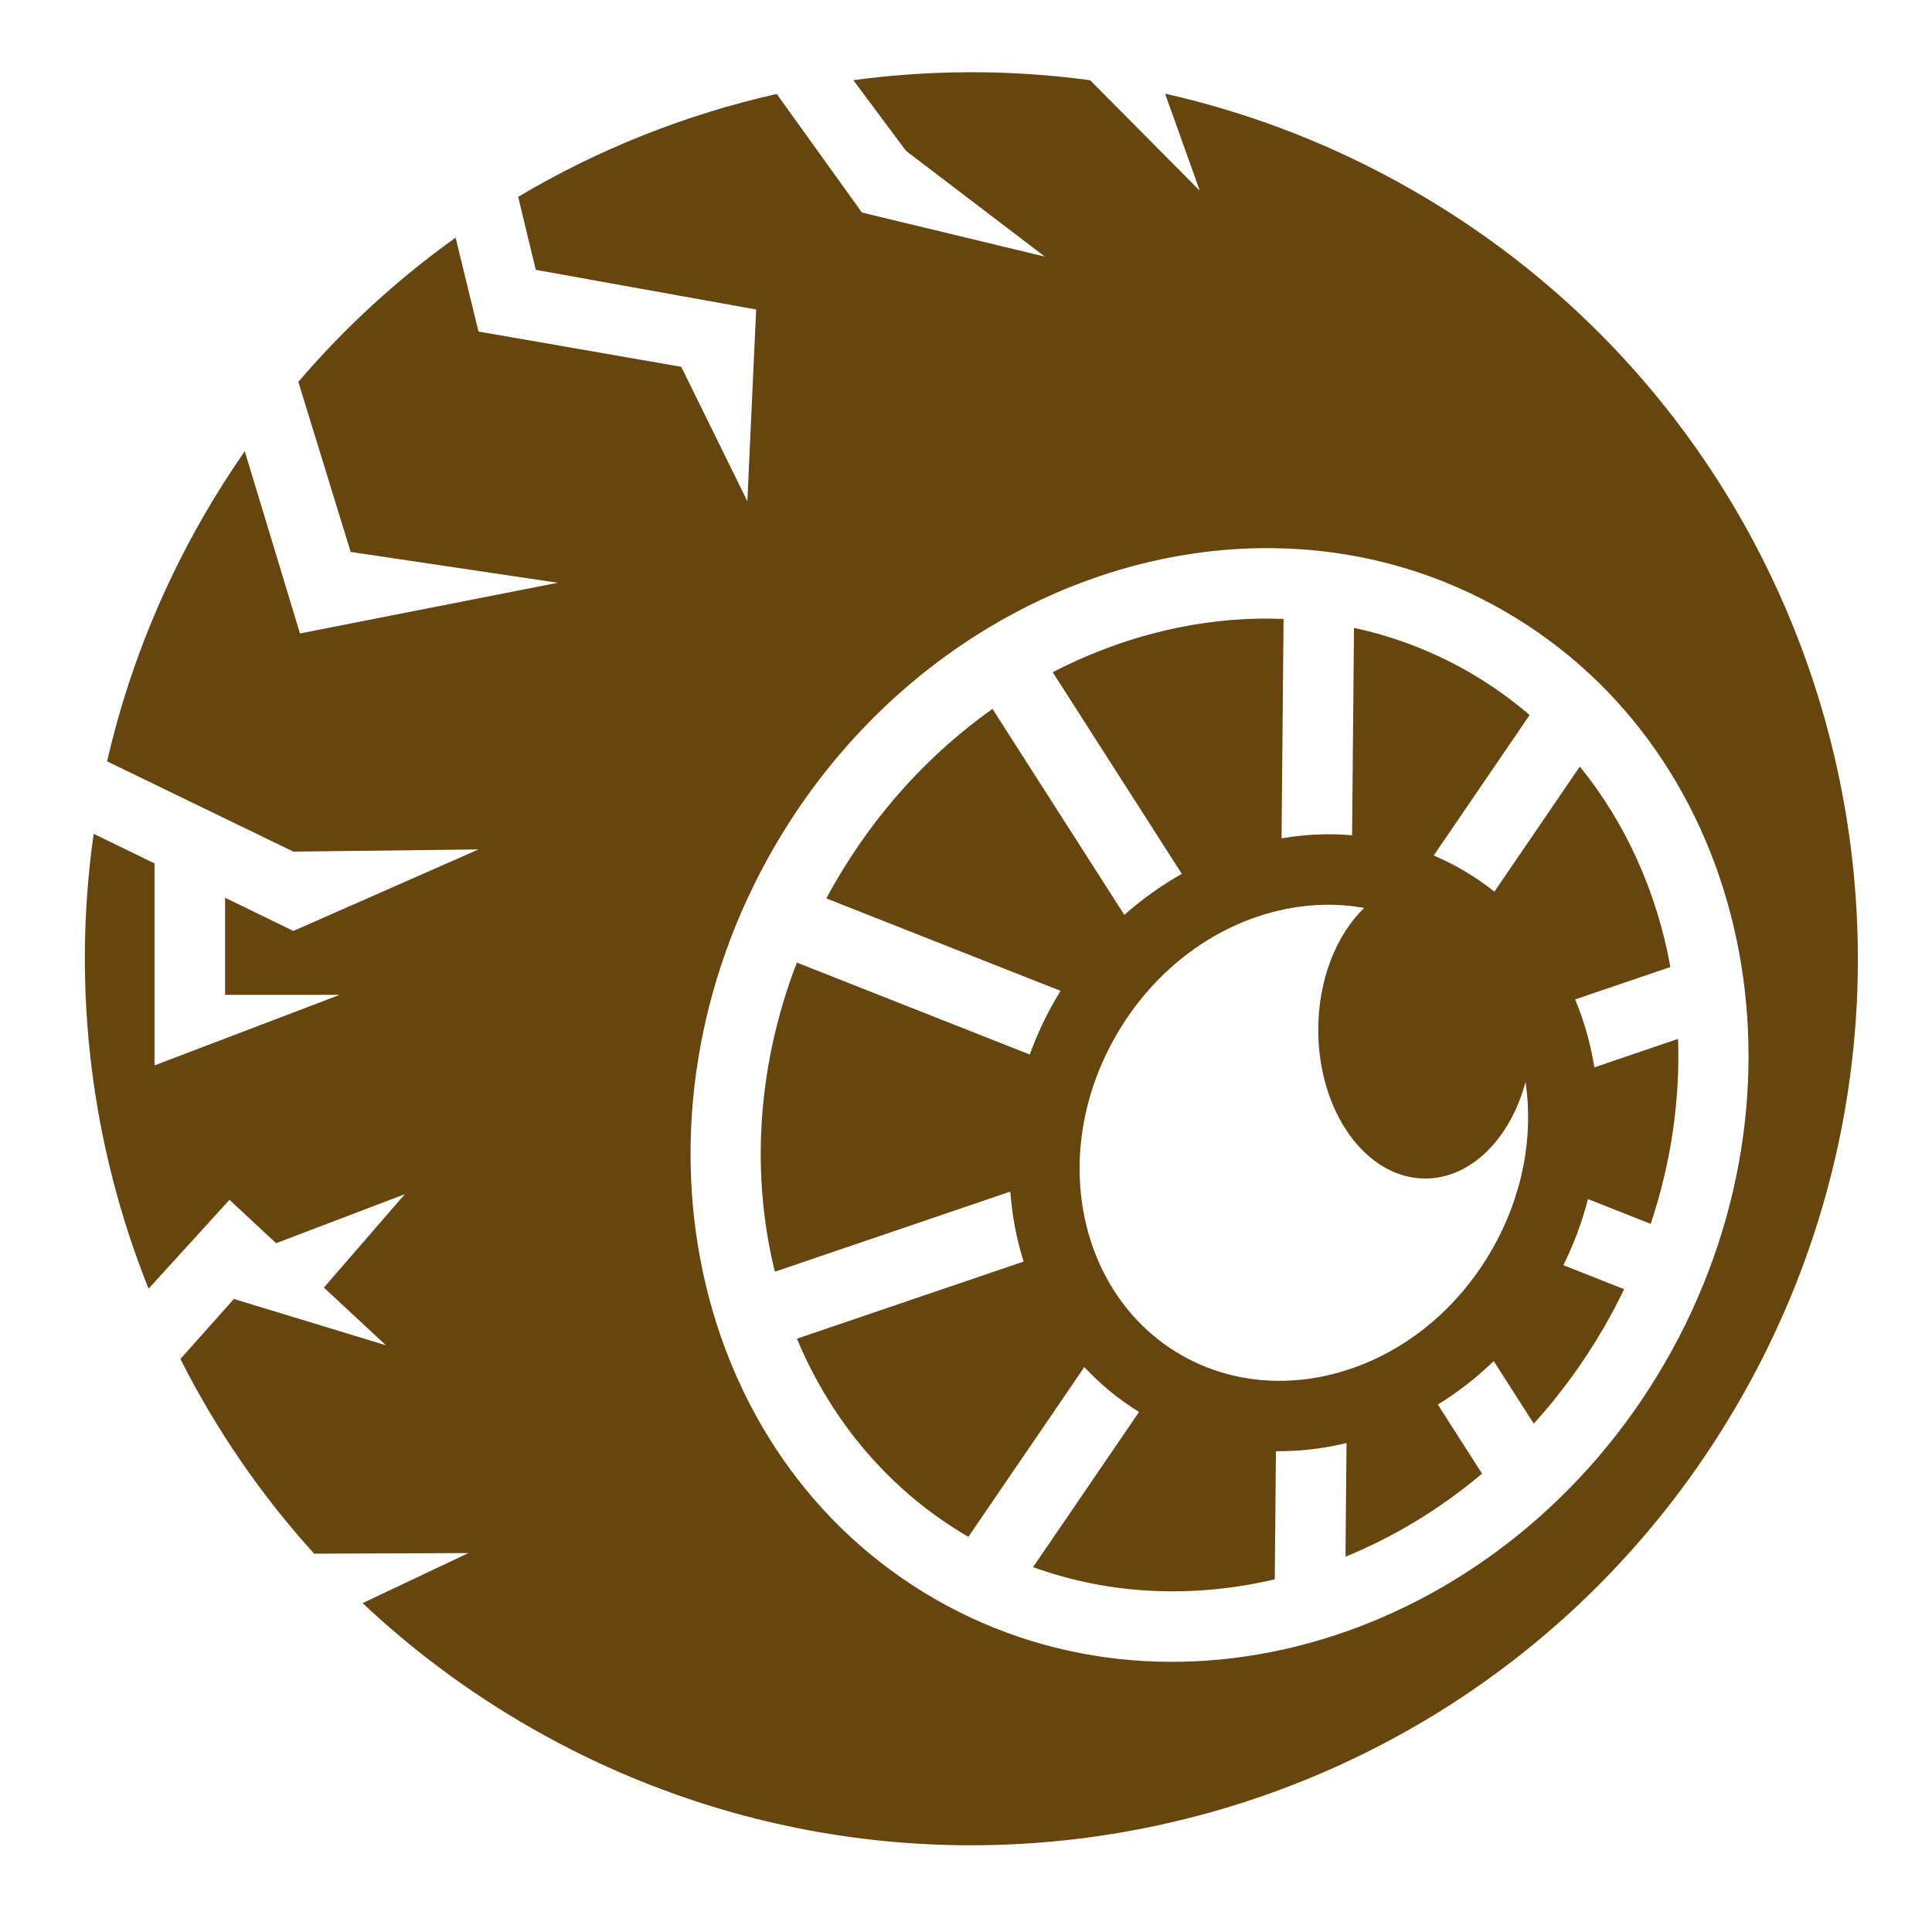
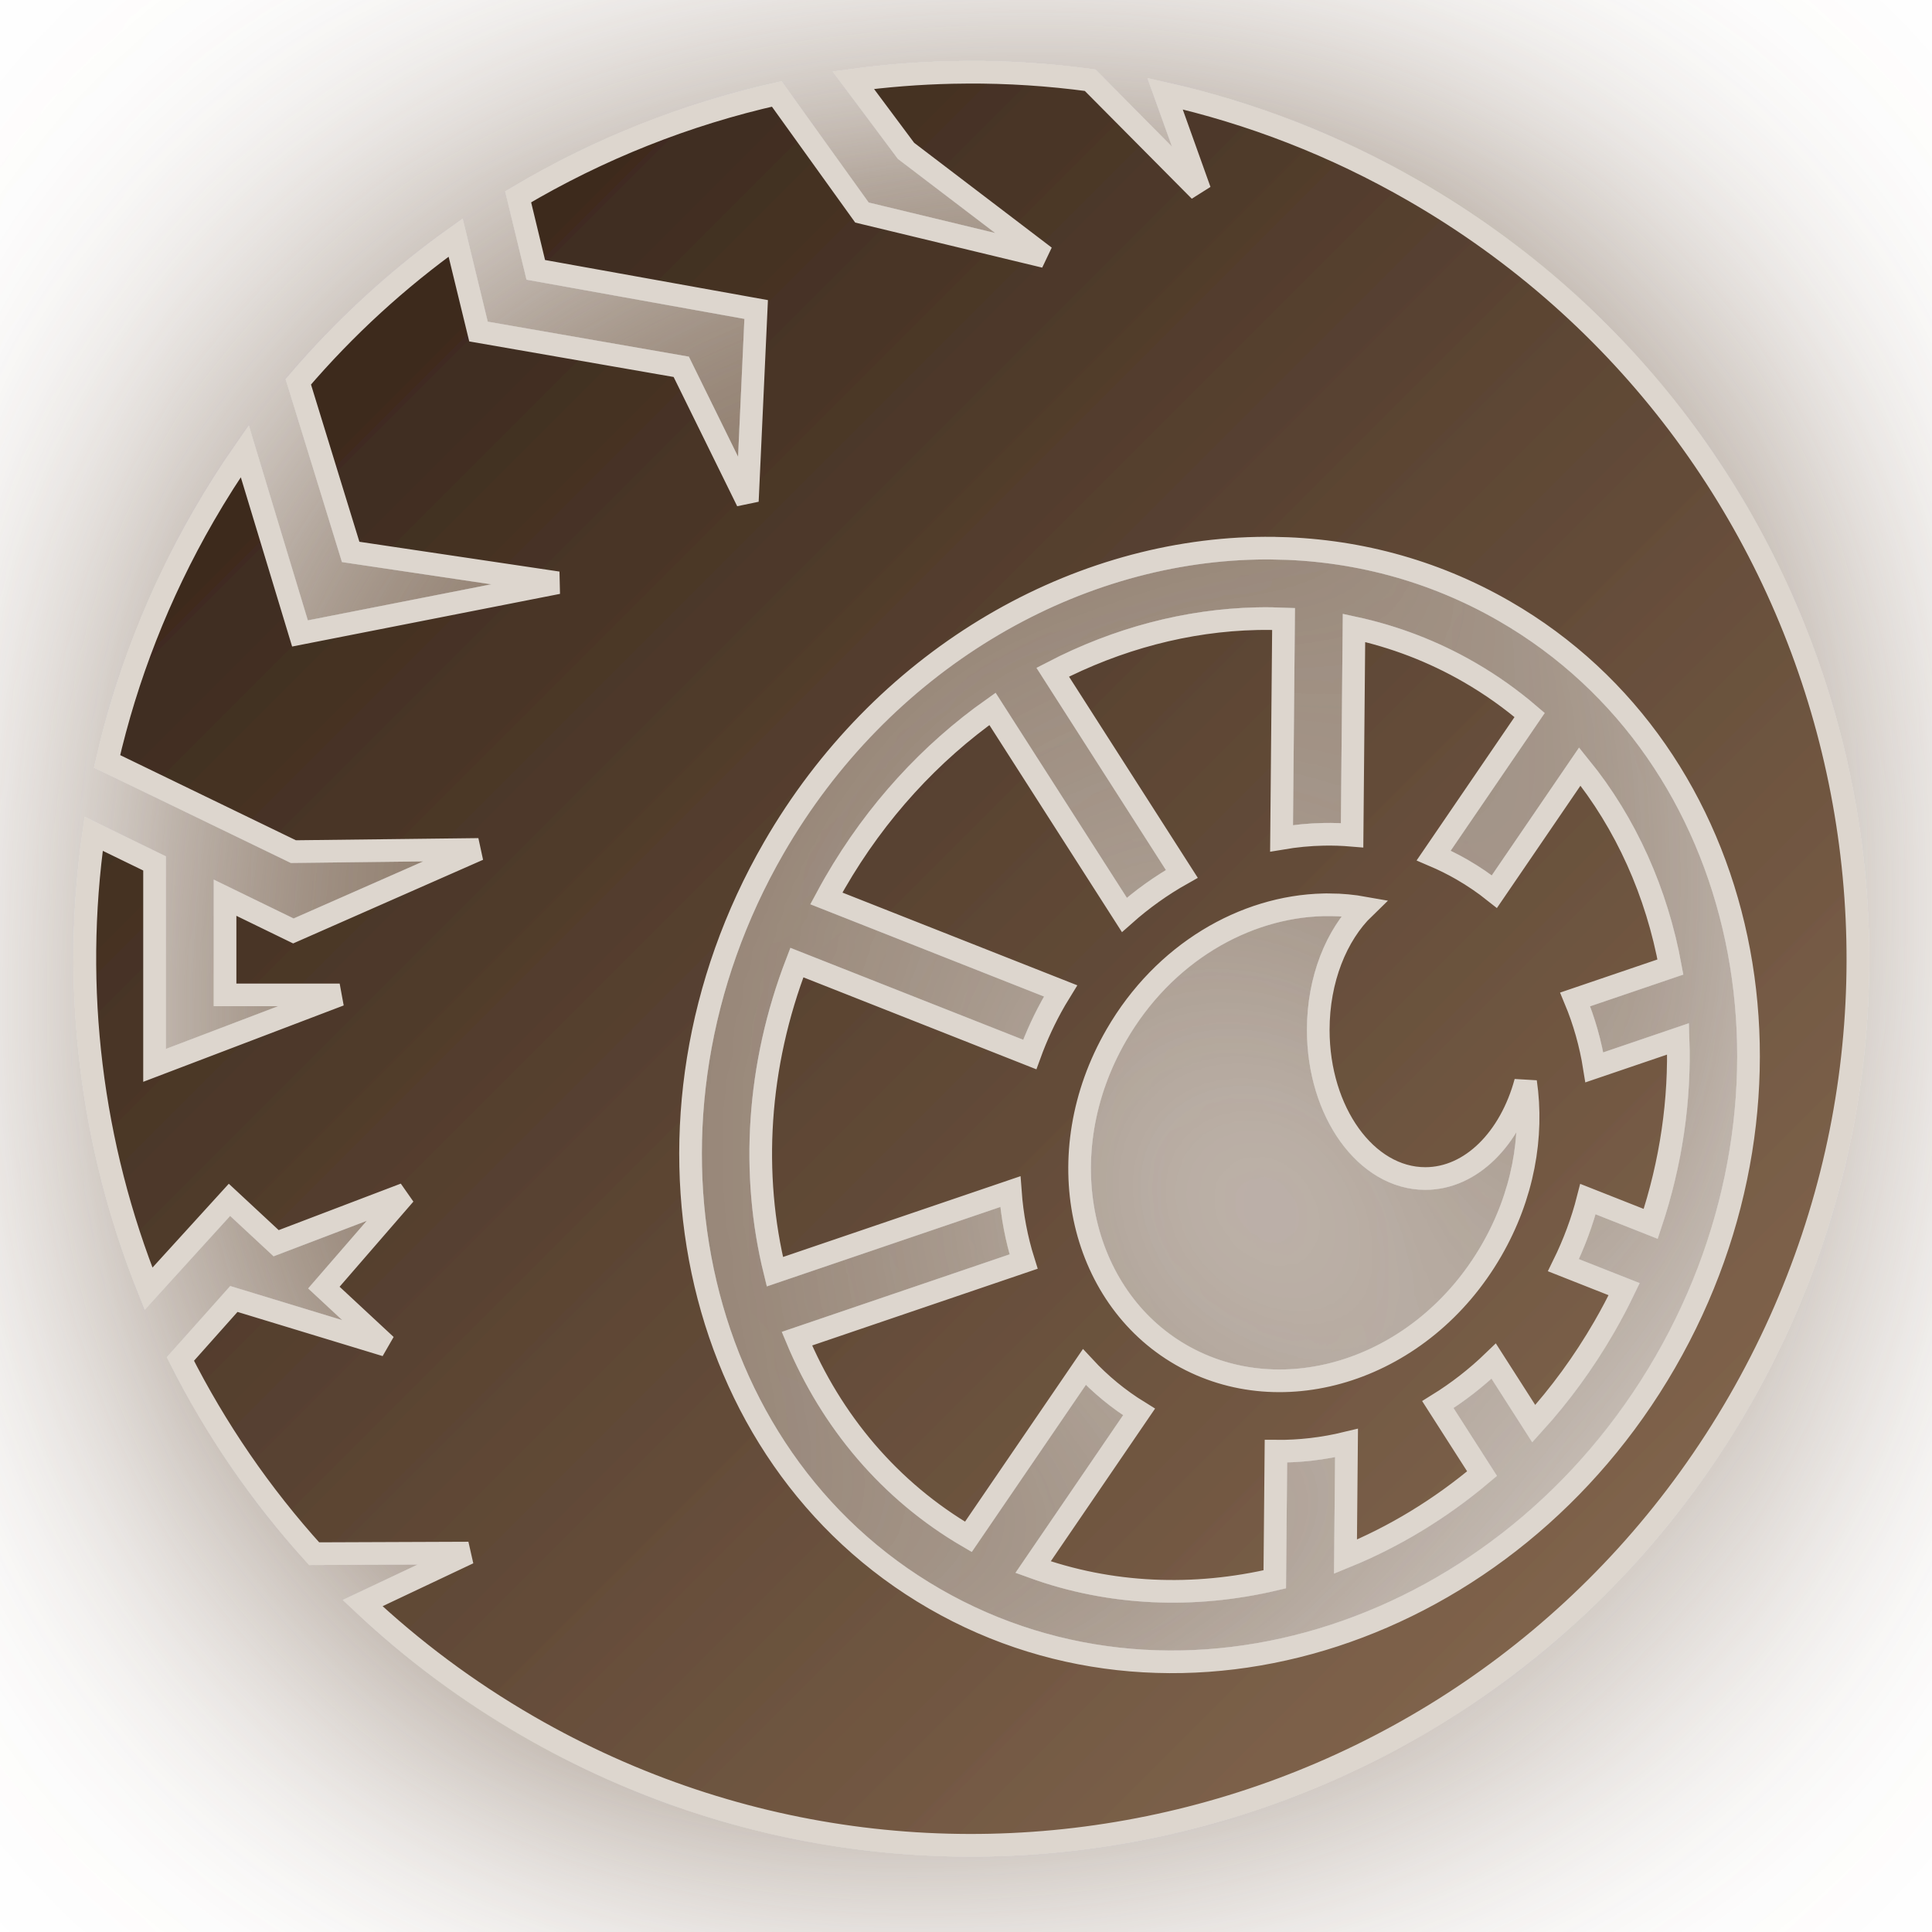
<svg xmlns="http://www.w3.org/2000/svg" viewBox="0 0 512 512">
+   <defs>
+     <filter id="shadow-1" height="300%" width="300%" x="-100%" y="-100%">
+       <feFlood flood-color="rgba(133, 113, 96, 1)" result="flood" />
+       <feComposite in="flood" in2="SourceGraphic" operator="atop" result="composite" />
+       <feGaussianBlur in="composite" stdDeviation="50" result="blur" />
+       <feOffset dx="0" dy="0" result="offset" />
+       <feComposite in="SourceGraphic" in2="offset" operator="over" />
+     </filter>
+     <linearGradient x1="0" x2="1" y1="0" y2="1" id="gradient-1">
+       <stop offset="0%" stop-color="#2e1e14" stop-opacity="1" />
+       <stop offset="100%" stop-color="#8d6f55" stop-opacity="1" />
+     </linearGradient>
+   </defs>
  <g class="" style="" transform="translate(0,0)">
-     <path d="M256.242 19.143c-1.3.007-2.598.026-3.896.054-8.782.195-17.528.884-26.198 2.053l13.957 18.725L276.9 68.008l-48.474-11.682-22.586-31.424c-24.033 5.413-47.187 14.583-68.522 27.258l4.67 19.35 58.403 10.51-2.335 50.812-17.522-35.623-53.728-9.347-6.063-24.886C105.56 73.832 91.536 86.61 79.064 101.203l13.866 45.06 54.898 8.176-68.33 13.433-14.633-48.287c-3.82 5.484-7.44 11.173-10.844 17.068-12.047 20.868-20.527 42.807-25.64 65.114l49.368 23.92 49.06-.58-49.06 21.607-18.105-8.81v25.747h30.37l-49.058 18.69v-53.526l-16.13-7.847c-5.85 41.047-.63 82.657 14.546 120.55l21.44-23.553 12.37 11.498 34.103-12.99-21.453 24.75 16.443 15.285-40.296-12.264-14.17 15.908c9.358 18.52 21.22 35.9 35.44 51.586l40.896-.158-28.047 13.262c13.04 12.287 27.692 23.278 43.89 32.63 112.427 64.91 255.91 26.462 320.82-85.964 64.91-112.427 26.464-255.91-85.962-320.82-21.172-12.224-43.447-20.773-66.09-25.862l9.207 25.723-29.07-29.292c-10.874-1.472-21.782-2.176-32.648-2.115zm81.076 126.125c21.167.245 42.198 5.62 61.43 16.72 65.644 37.893 83.97 127.31 42.557 199.026-41.41 71.71-128.022 100.554-193.666 62.662-65.645-37.893-83.97-127.31-42.558-199.026 28.47-49.303 78.305-78.34 128.002-79.363 1.412-.03 2.823-.036 4.234-.02zm-.59 18.67c-1.217-.013-2.435-.004-3.654.023-18.408.41-36.93 5.29-54.09 14.185l34.21 53.44c-5.373 3.022-10.486 6.663-15.227 10.874l-34.947-54.59c-16.317 11.548-30.75 27.068-41.754 46.126-.784 1.358-1.534 2.723-2.27 4.092l62.068 24.504c-.47.76-.93 1.525-1.38 2.303-2.737 4.728-4.987 9.607-6.79 14.564l-61.72-24.366c-10.588 27.475-12.18 56.18-5.824 81.922l62.4-21.23c.464 6.36 1.638 12.59 3.516 18.544l-60.073 20.44c9.103 21.78 24.502 40.32 45.436 52.51l30.73-45c4.197 4.524 9.037 8.537 14.5 11.904l-28.08 41.12c20.49 7.43 42.64 8.273 64.046 3.23l.31-33.95c6.27.064 12.55-.674 18.71-2.166l-.276 30.12c12.81-5.225 25.06-12.622 36.186-22.013l-11.71-18.29c5.255-3.254 10.23-7.108 14.808-11.53l10.613 16.578c6.93-7.642 13.213-16.193 18.654-25.615 1.91-3.307 3.67-6.652 5.294-10.023l-16.094-6.354c2.808-5.71 4.987-11.582 6.504-17.522l16.633 6.566c5.45-16.308 7.792-32.934 7.25-49.018l-22.186 7.55c-.993-6.236-2.702-12.283-5.09-18.01l25.246-8.588c-3.6-19.748-11.75-38.048-24.008-53.122l-22.637 33.147c-2.68-2.13-5.547-4.092-8.602-5.852-2.448-1.408-4.95-2.642-7.487-3.725l25.425-37.23c-4.898-4.2-10.218-7.997-15.96-11.31-9.707-5.605-20.006-9.5-30.587-11.784l-.502 54.96c-2.52-.213-5.05-.3-7.58-.248-3.716.073-7.43.437-11.115 1.06l.532-58.135c-1.14-.046-2.28-.078-3.423-.09zm15.786 75.83c3.027.026 6.037.308 9.006.84-7.354 7.116-12.168 18.937-12.168 32.326 0 21.752 12.7 39.384 28.367 39.384 12.172 0 22.55-10.647 26.577-25.597 2.1 14.36-.655 30.18-9.07 44.72-18.287 31.595-55.212 43.19-82.24 27.623-27.03-15.567-35.414-53.21-17.128-84.805 12.57-21.722 33.953-33.99 54.872-34.477.595-.013 1.188-.018 1.782-.012z" fill="#67450e" fill-opacity="1" />
+     <path d="M256.242 19.143c-1.3.007-2.598.026-3.896.054-8.782.195-17.528.884-26.198 2.053l13.957 18.725L276.9 68.008l-48.474-11.682-22.586-31.424c-24.033 5.413-47.187 14.583-68.522 27.258l4.67 19.35 58.403 10.51-2.335 50.812-17.522-35.623-53.728-9.347-6.063-24.886C105.56 73.832 91.536 86.61 79.064 101.203l13.866 45.06 54.898 8.176-68.33 13.433-14.633-48.287c-3.82 5.484-7.44 11.173-10.844 17.068-12.047 20.868-20.527 42.807-25.64 65.114l49.368 23.92 49.06-.58-49.06 21.607-18.105-8.81v25.747h30.37l-49.058 18.69v-53.526l-16.13-7.847c-5.85 41.047-.63 82.657 14.546 120.55l21.44-23.553 12.37 11.498 34.103-12.99-21.453 24.75 16.443 15.285-40.296-12.264-14.17 15.908c9.358 18.52 21.22 35.9 35.44 51.586l40.896-.158-28.047 13.262c13.04 12.287 27.692 23.278 43.89 32.63 112.427 64.91 255.91 26.462 320.82-85.964 64.91-112.427 26.464-255.91-85.962-320.82-21.172-12.224-43.447-20.773-66.09-25.862l9.207 25.723-29.07-29.292c-10.874-1.472-21.782-2.176-32.648-2.115zm81.076 126.125c21.167.245 42.198 5.62 61.43 16.72 65.644 37.893 83.97 127.31 42.557 199.026-41.41 71.71-128.022 100.554-193.666 62.662-65.645-37.893-83.97-127.31-42.558-199.026 28.47-49.303 78.305-78.34 128.002-79.363 1.412-.03 2.823-.036 4.234-.02zm-.59 18.67c-1.217-.013-2.435-.004-3.654.023-18.408.41-36.93 5.29-54.09 14.185l34.21 53.44c-5.373 3.022-10.486 6.663-15.227 10.874l-34.947-54.59c-16.317 11.548-30.75 27.068-41.754 46.126-.784 1.358-1.534 2.723-2.27 4.092l62.068 24.504c-.47.76-.93 1.525-1.38 2.303-2.737 4.728-4.987 9.607-6.79 14.564l-61.72-24.366c-10.588 27.475-12.18 56.18-5.824 81.922l62.4-21.23c.464 6.36 1.638 12.59 3.516 18.544l-60.073 20.44c9.103 21.78 24.502 40.32 45.436 52.51l30.73-45c4.197 4.524 9.037 8.537 14.5 11.904l-28.08 41.12c20.49 7.43 42.64 8.273 64.046 3.23l.31-33.95c6.27.064 12.55-.674 18.71-2.166l-.276 30.12c12.81-5.225 25.06-12.622 36.186-22.013l-11.71-18.29c5.255-3.254 10.23-7.108 14.808-11.53l10.613 16.578c6.93-7.642 13.213-16.193 18.654-25.615 1.91-3.307 3.67-6.652 5.294-10.023l-16.094-6.354c2.808-5.71 4.987-11.582 6.504-17.522l16.633 6.566c5.45-16.308 7.792-32.934 7.25-49.018l-22.186 7.55c-.993-6.236-2.702-12.283-5.09-18.01l25.246-8.588c-3.6-19.748-11.75-38.048-24.008-53.122l-22.637 33.147c-2.68-2.13-5.547-4.092-8.602-5.852-2.448-1.408-4.95-2.642-7.487-3.725l25.425-37.23c-4.898-4.2-10.218-7.997-15.96-11.31-9.707-5.605-20.006-9.5-30.587-11.784l-.502 54.96c-2.52-.213-5.05-.3-7.58-.248-3.716.073-7.43.437-11.115 1.06l.532-58.135c-1.14-.046-2.28-.078-3.423-.09zm15.786 75.83c3.027.026 6.037.308 9.006.84-7.354 7.116-12.168 18.937-12.168 32.326 0 21.752 12.7 39.384 28.367 39.384 12.172 0 22.55-10.647 26.577-25.597 2.1 14.36-.655 30.18-9.07 44.72-18.287 31.595-55.212 43.19-82.24 27.623-27.03-15.567-35.414-53.21-17.128-84.805 12.57-21.722 33.953-33.99 54.872-34.477.595-.013 1.188-.018 1.782-.012z" fill="url(#gradient-1)" stroke="#ddd6ce" stroke-opacity="1" stroke-width="6" filter="url(#shadow-1)" />
  </g>
</svg>
